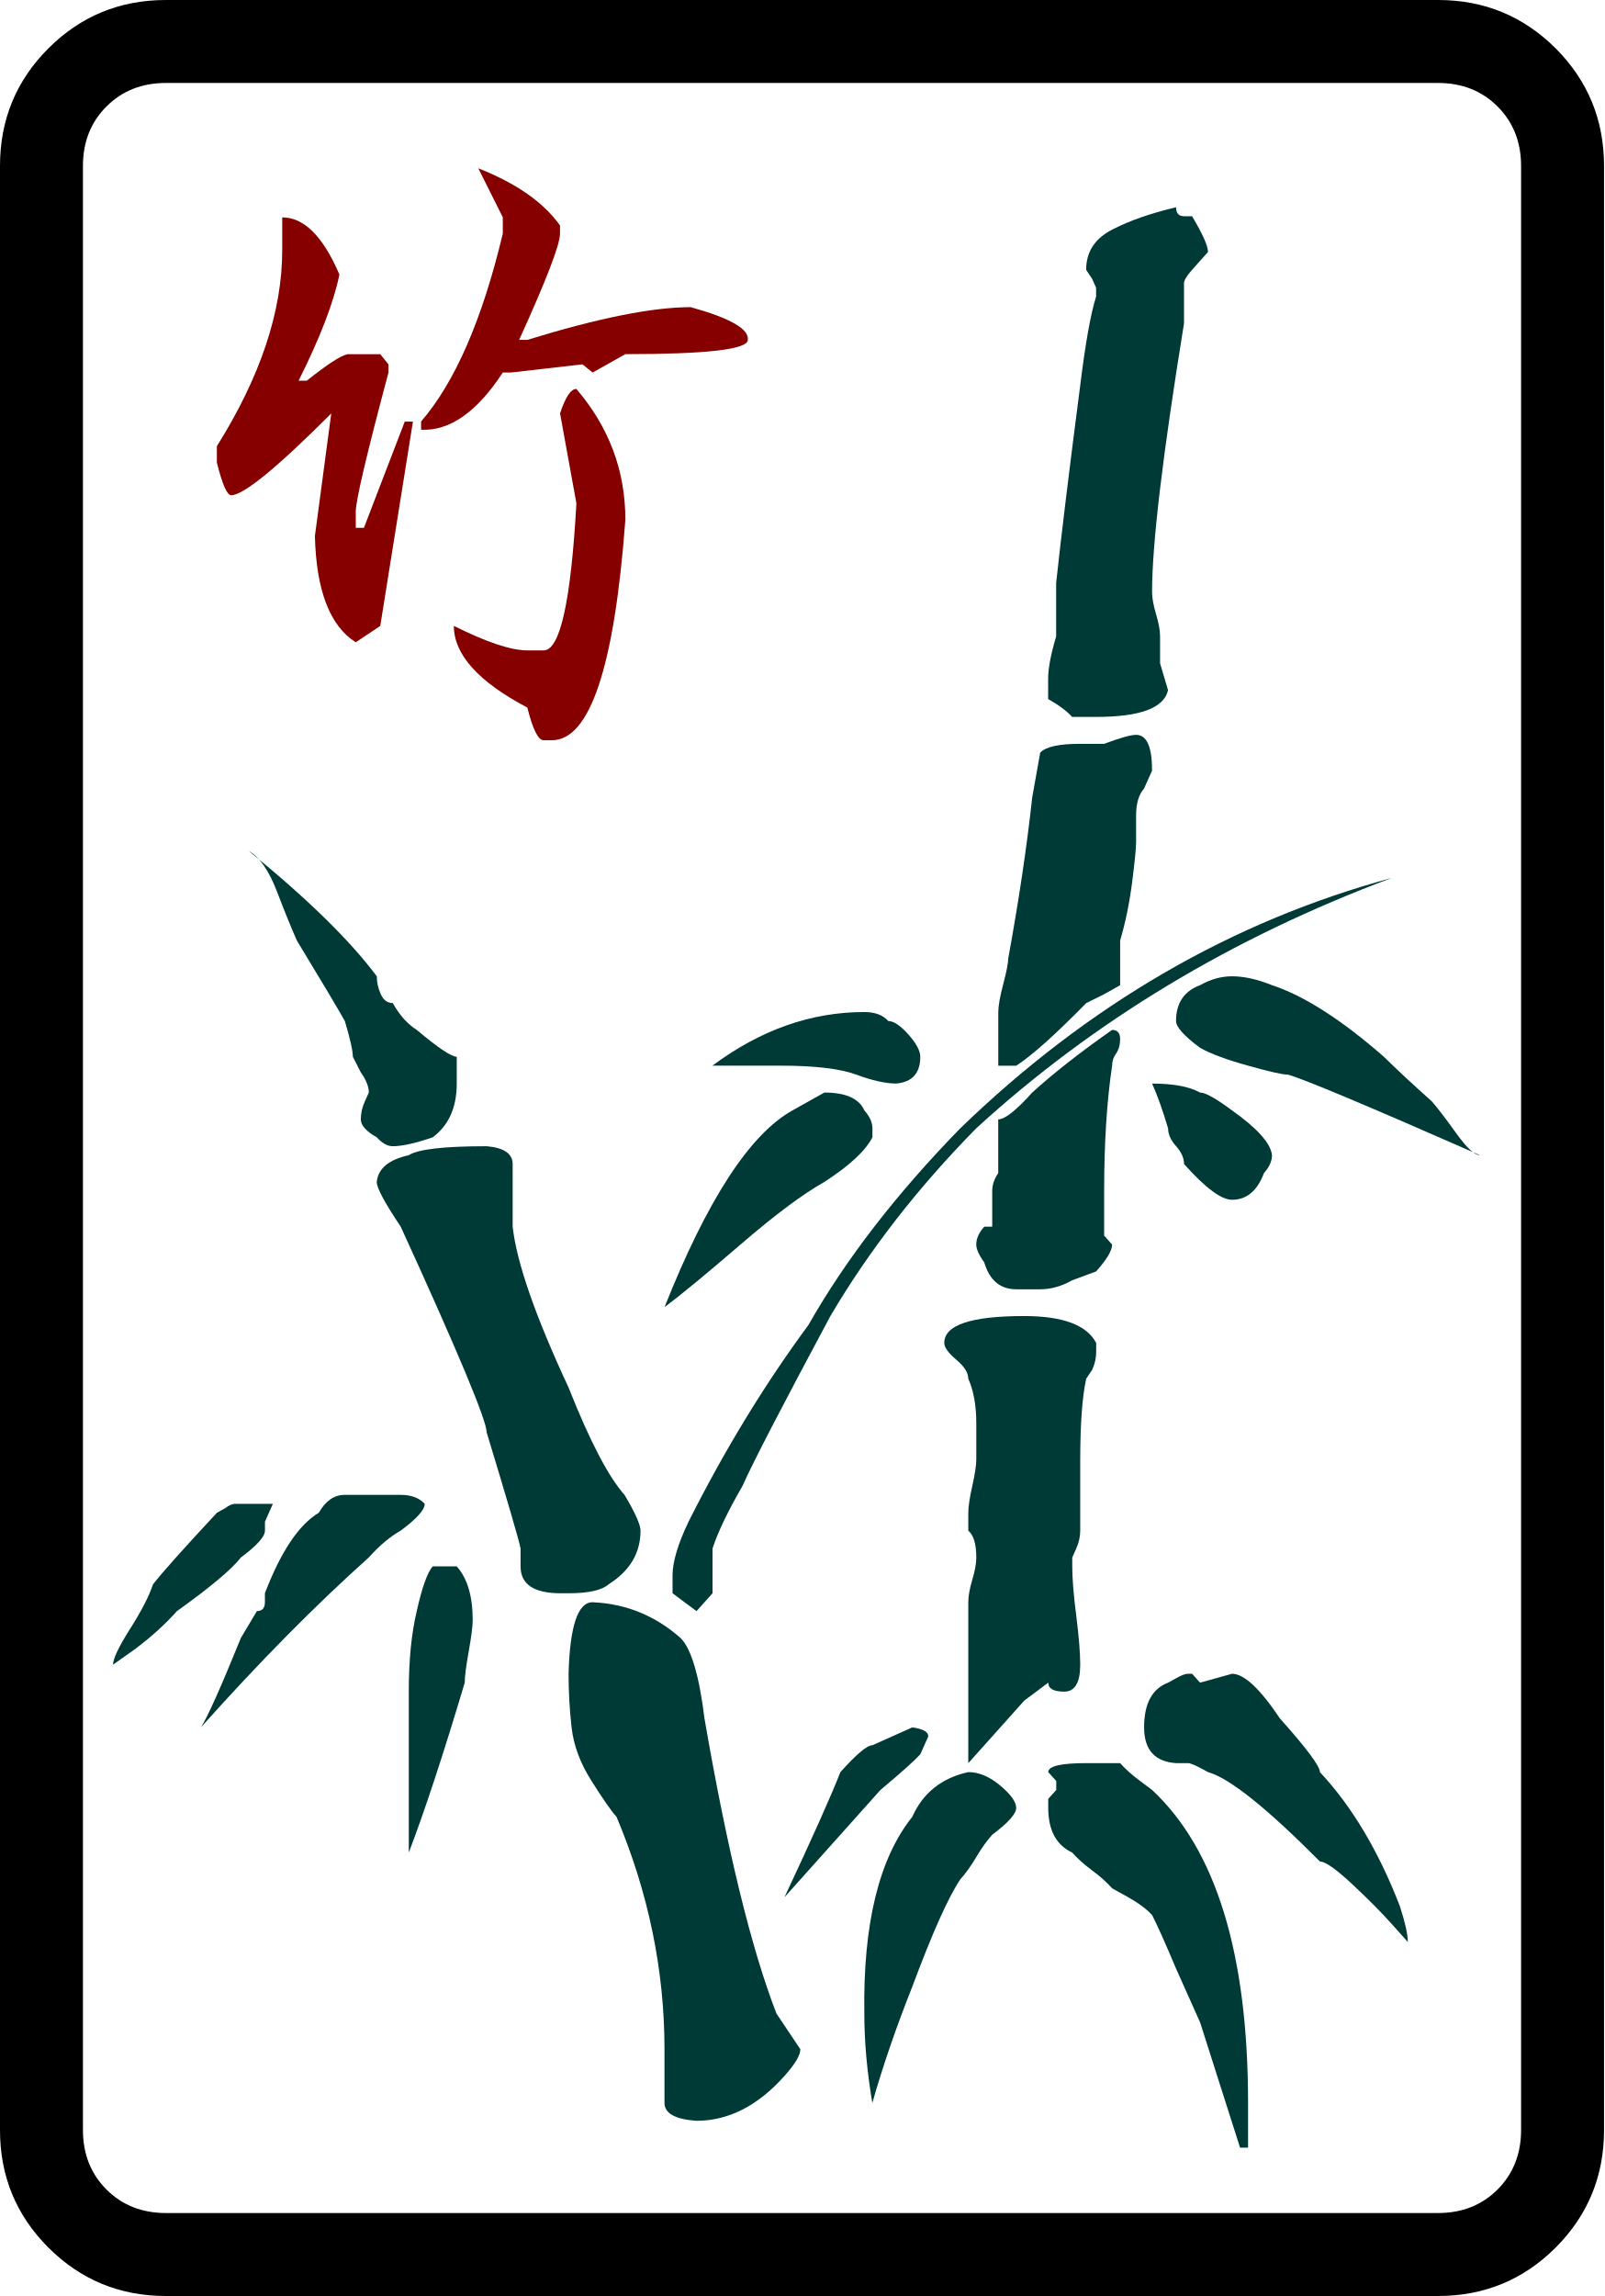
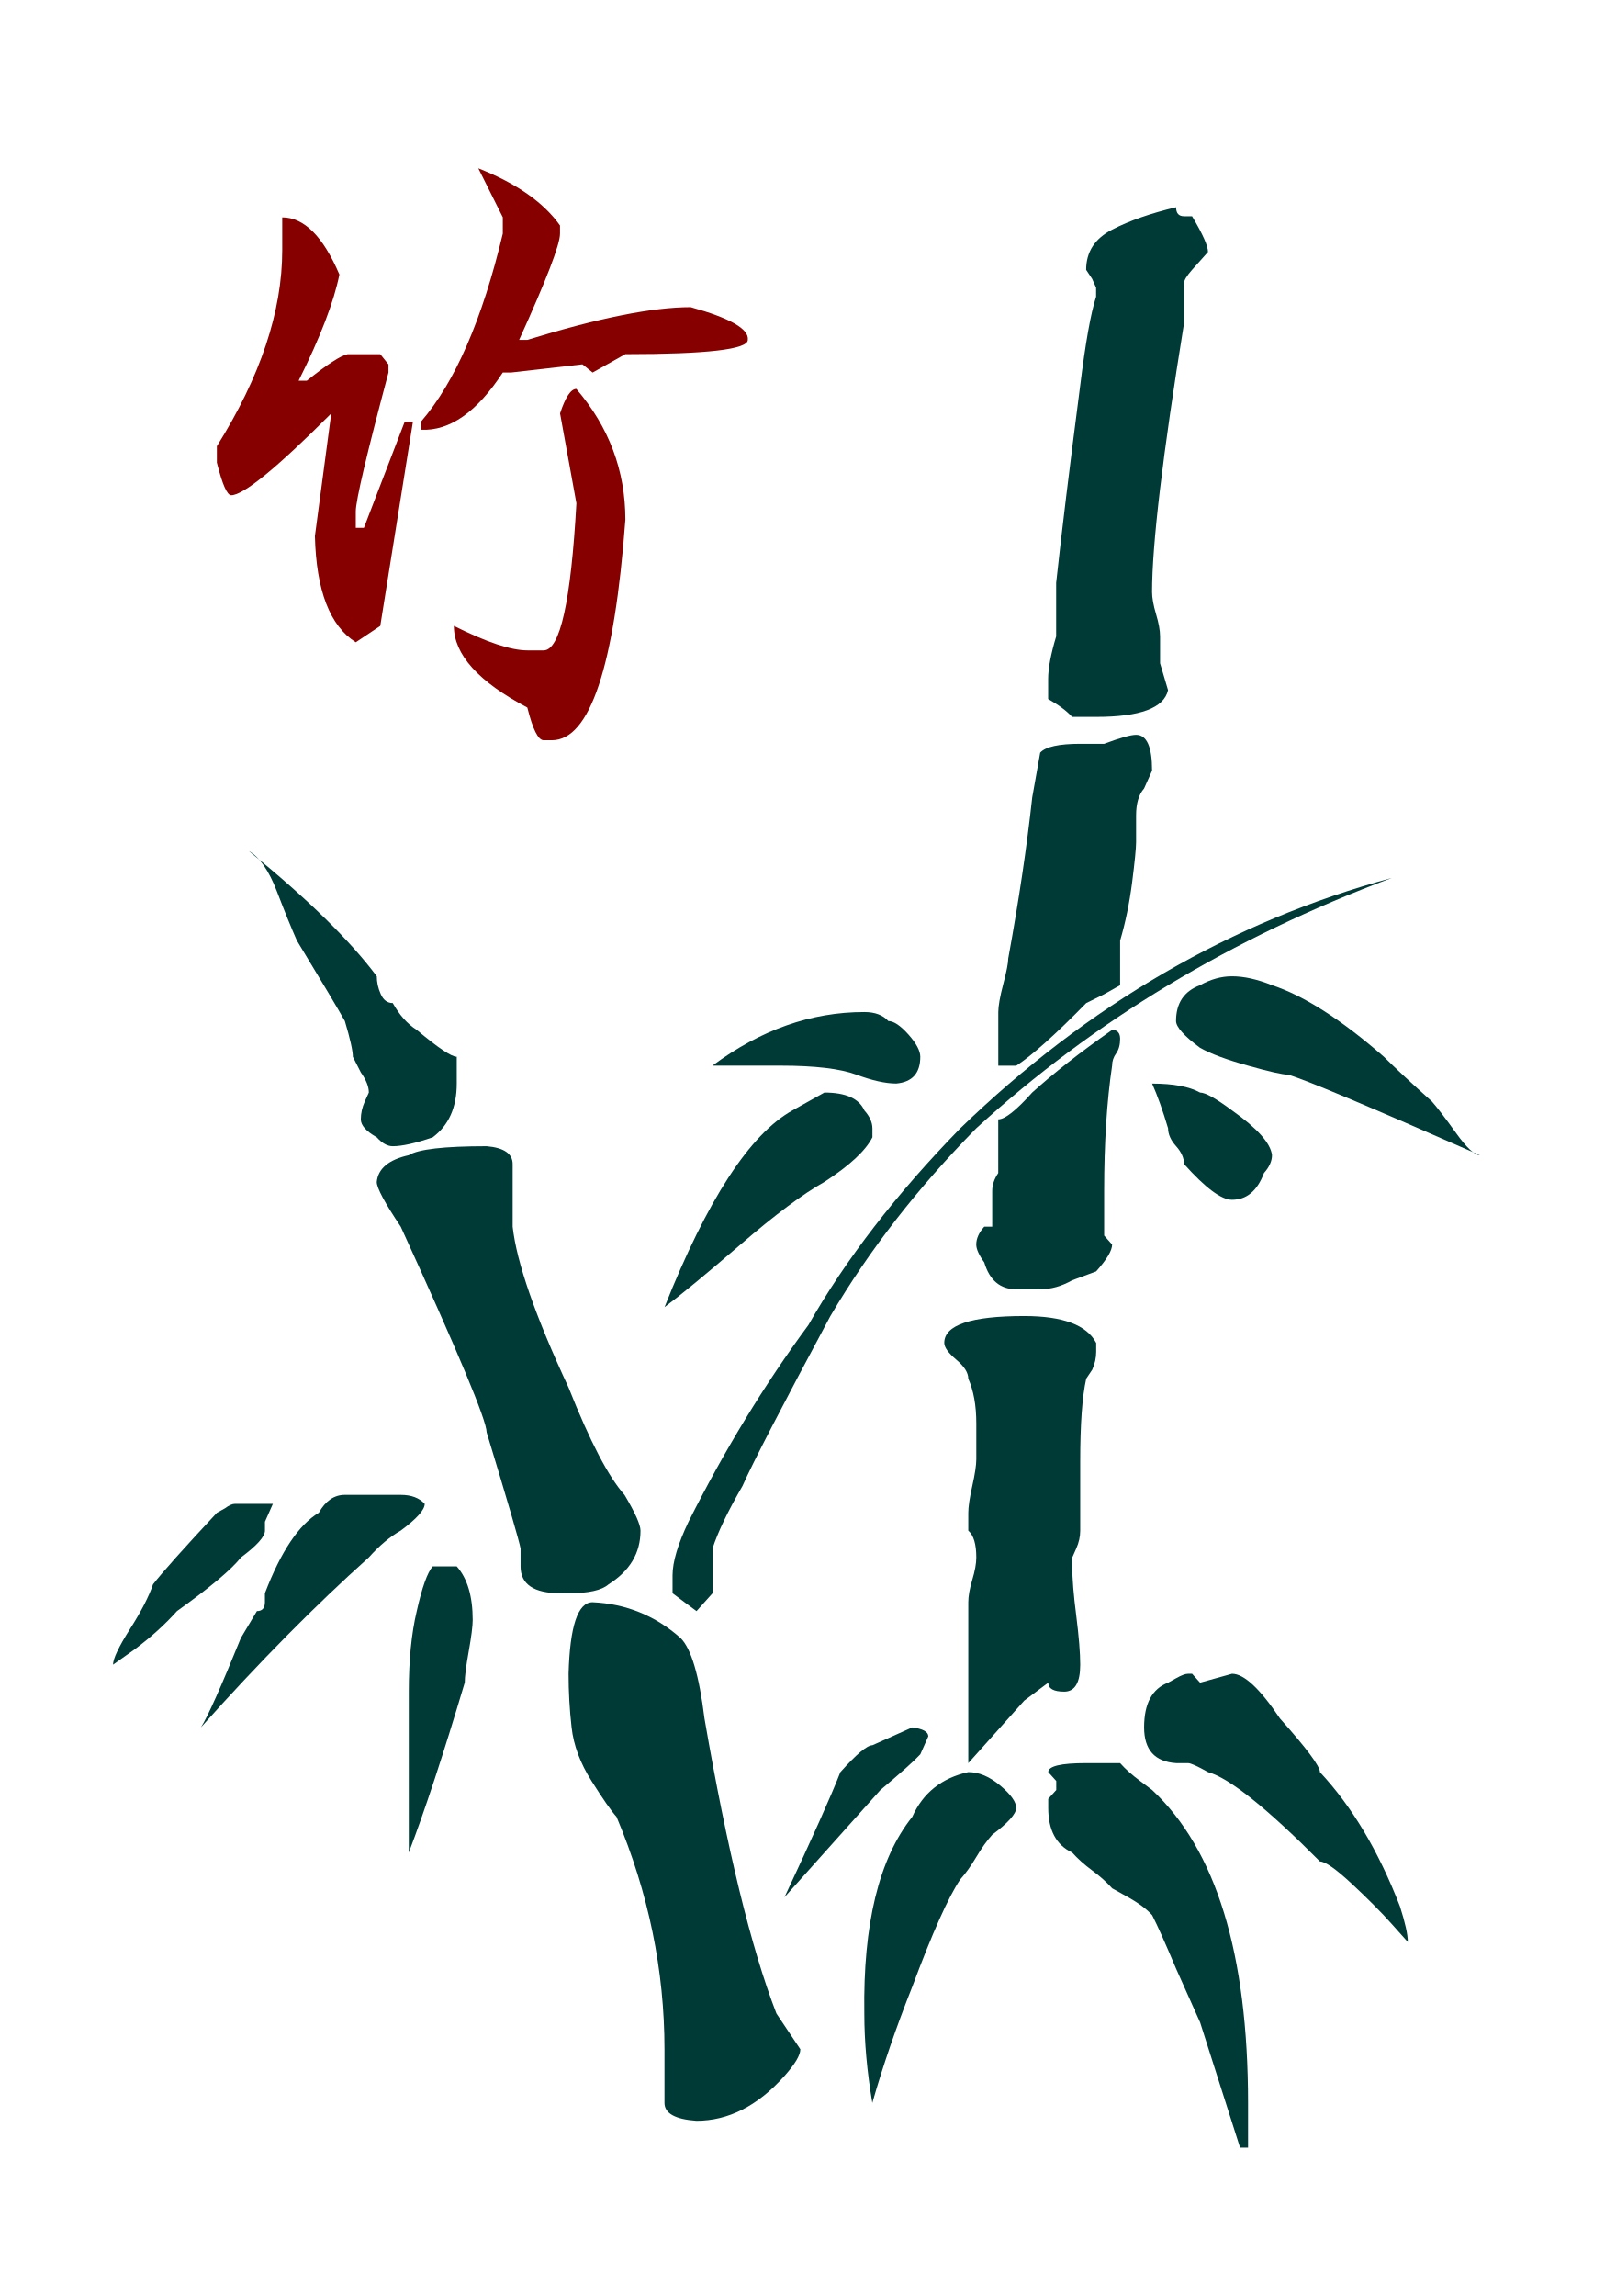
<svg xmlns="http://www.w3.org/2000/svg" version="1.1" id="图层_1" x="0px" y="0px" width="139.764" height="200" viewBox="0 0 139.764 200" enable-background="new 0 0 714 341" xml:space="preserve">
  <defs id="defs619" />
  <g transform="matrix(4.033152,0,0,4.033152,-1541.193,-881.4697)" id="g2247">
-     <path id="path462" d="m 416.783,222.14 v 42.42 c 0,0.995 -0.349,1.842 -1.045,2.539 -0.697,0.696 -1.544,1.046 -2.54,1.046 h -27.483 c -0.996,0 -1.842,-0.35 -2.539,-1.046 -0.697,-0.697 -1.045,-1.544 -1.045,-2.539 v -42.42 c 0,-0.994 0.348,-1.842 1.045,-2.539 0.697,-0.696 1.543,-1.045 2.539,-1.045 h 27.483 c 0.996,0 1.842,0.349 2.54,1.045 0.696,0.697 1.045,1.545 1.045,2.539 z m -3.585,-1.792 h -27.483 c -0.518,0 -0.946,0.17 -1.284,0.508 -0.339,0.339 -0.508,0.767 -0.508,1.284 v 42.42 c 0,0.518 0.169,0.945 0.508,1.285 0.338,0.338 0.766,0.508 1.284,0.508 h 27.483 c 0.518,0 0.946,-0.17 1.285,-0.508 0.338,-0.34 0.508,-0.768 0.508,-1.285 v -42.42 c 0,-0.518 -0.17,-0.945 -0.508,-1.284 -0.339,-0.338 -0.767,-0.508 -1.285,-0.508 z" />
    <path style="fill:#003a37" id="path464" d="m 388.026,251.036 h -0.604 -0.215 c -0.058,0 -0.13,0.032 -0.216,0.096 l -0.173,0.096 c -0.72,0.772 -1.18,1.288 -1.381,1.546 -0.087,0.258 -0.252,0.579 -0.497,0.964 -0.245,0.386 -0.367,0.645 -0.367,0.772 l 0.475,-0.337 c 0.345,-0.258 0.647,-0.531 0.907,-0.821 0.719,-0.514 1.179,-0.9 1.381,-1.158 0.346,-0.258 0.519,-0.45 0.519,-0.58 v -0.192 z" />
    <path style="fill:#003a37" id="path466" d="m 391.306,251.036 c -0.115,-0.127 -0.288,-0.194 -0.518,-0.194 h -0.432 -0.345 -0.258 -0.173 c -0.23,0 -0.417,0.13 -0.561,0.386 -0.432,0.258 -0.82,0.838 -1.165,1.738 v 0.194 c 0,0.128 -0.058,0.192 -0.173,0.192 l -0.346,0.58 c -0.431,1.063 -0.719,1.707 -0.863,1.931 1.267,-1.417 2.475,-2.639 3.626,-3.669 0.23,-0.258 0.46,-0.45 0.69,-0.58 0.346,-0.256 0.518,-0.449 0.518,-0.578 z" />
    <path style="fill:#870000" id="path468" d="m 388.229,223.251 c 0.47,0 0.882,0.411 1.234,1.234 -0.118,0.589 -0.412,1.354 -0.881,2.294 h 0.176 c 0.442,-0.353 0.735,-0.544 0.882,-0.573 h 0.706 l 0.177,0.22 v 0.177 c -0.471,1.765 -0.706,2.764 -0.706,3 v 0.353 h 0.176 l 0.882,-2.294 h 0.177 l -0.706,4.413 -0.529,0.353 c -0.56,-0.353 -0.854,-1.119 -0.883,-2.294 l 0.353,-2.648 c -1.176,1.177 -1.897,1.766 -2.162,1.766 -0.088,0 -0.192,-0.236 -0.309,-0.706 v -0.353 c 0.941,-1.501 1.412,-2.912 1.412,-4.235 v -0.53 -0.177 z" />
    <path style="fill:#003a37" id="path470" d="m 391.998,241.38 c -0.115,0 -0.404,-0.194 -0.864,-0.58 -0.201,-0.127 -0.374,-0.321 -0.518,-0.58 -0.115,0 -0.202,-0.064 -0.259,-0.192 -0.058,-0.128 -0.086,-0.258 -0.086,-0.386 -0.576,-0.772 -1.497,-1.674 -2.762,-2.704 0.23,0.13 0.431,0.42 0.604,0.87 0.173,0.451 0.317,0.805 0.432,1.063 0.546,0.9 0.892,1.48 1.036,1.738 0.115,0.386 0.173,0.644 0.173,0.772 l 0.172,0.337 c 0.115,0.162 0.173,0.307 0.173,0.435 l -0.087,0.192 c -0.058,0.13 -0.086,0.258 -0.086,0.387 0,0.129 0.115,0.258 0.345,0.388 0.115,0.128 0.23,0.192 0.345,0.192 0.202,0 0.489,-0.064 0.863,-0.192 0.346,-0.258 0.519,-0.645 0.519,-1.16 z" />
    <path style="fill:#003a37" id="path472" d="m 395.968,251.615 c 0,-0.128 -0.115,-0.386 -0.345,-0.772 -0.345,-0.386 -0.749,-1.158 -1.208,-2.316 -0.72,-1.546 -1.123,-2.705 -1.209,-3.477 v -0.29 -0.29 -0.192 -0.386 -0.194 c 0,-0.225 -0.188,-0.354 -0.561,-0.386 -0.922,0 -1.482,0.065 -1.684,0.194 -0.432,0.096 -0.663,0.289 -0.691,0.578 0,0.129 0.173,0.452 0.518,0.966 1.237,2.703 1.856,4.185 1.856,4.441 0.46,1.514 0.705,2.351 0.733,2.51 v 0.386 c 0,0.388 0.287,0.58 0.864,0.58 h 0.173 c 0.431,0 0.719,-0.064 0.863,-0.192 0.461,-0.291 0.691,-0.676 0.691,-1.16 z" />
    <path style="fill:#003a37" id="path474" d="m 391.998,252.387 h -0.519 c -0.115,0.13 -0.23,0.452 -0.345,0.966 -0.115,0.482 -0.172,1.062 -0.172,1.738 v 1.545 1.546 0.386 c 0.345,-0.901 0.748,-2.125 1.209,-3.671 0,-0.128 0.028,-0.353 0.086,-0.675 0.057,-0.321 0.086,-0.547 0.086,-0.676 0,-0.513 -0.115,-0.901 -0.345,-1.159 z" />
    <path style="fill:#870000" id="path476" d="m 392.464,222.191 c 0.823,0.325 1.411,0.736 1.765,1.235 v 0.177 c 0,0.236 -0.295,1 -0.883,2.294 h 0.176 c 1.529,-0.471 2.706,-0.707 3.53,-0.707 0.852,0.236 1.264,0.472 1.234,0.707 0,0.205 -0.882,0.308 -2.646,0.308 l -0.706,0.397 -0.221,-0.177 -1.544,0.177 h -0.176 c -0.559,0.854 -1.147,1.265 -1.765,1.236 v -0.178 c 0.735,-0.852 1.323,-2.206 1.765,-4.058 v -0.353 z" />
    <path style="fill:#870000" id="path478" d="m 394.582,226.956 c 0.706,0.825 1.059,1.765 1.059,2.825 -0.236,3.175 -0.765,4.763 -1.588,4.763 h -0.177 c -0.118,0 -0.235,-0.234 -0.353,-0.706 -1.059,-0.558 -1.587,-1.147 -1.587,-1.764 0.706,0.353 1.234,0.529 1.587,0.529 h 0.353 c 0.354,0 0.589,-1.059 0.707,-3.177 l -0.353,-1.941 c 0.116,-0.354 0.234,-0.529 0.352,-0.529 z" />
    <path style="fill:#003a37" id="path480" d="m 398.904,262.043 c -0.547,-1.414 -1.065,-3.539 -1.554,-6.371 -0.115,-0.935 -0.288,-1.513 -0.518,-1.739 -0.547,-0.484 -1.181,-0.74 -1.9,-0.772 -0.317,0 -0.49,0.515 -0.518,1.544 0,0.386 0.021,0.772 0.065,1.159 0.043,0.386 0.186,0.772 0.431,1.158 0.244,0.386 0.424,0.646 0.54,0.774 0.691,1.641 1.036,3.315 1.036,5.021 v 0.772 0.386 c 0,0.225 0.23,0.354 0.69,0.386 0.691,0 1.324,-0.322 1.9,-0.966 0.23,-0.258 0.345,-0.45 0.345,-0.579 z" />
    <path style="fill:#003a37" id="path482" d="m 400.804,242.539 c -0.115,-0.258 -0.403,-0.386 -0.864,-0.386 l -0.69,0.386 c -0.921,0.514 -1.842,1.931 -2.763,4.249 0.346,-0.258 0.892,-0.708 1.641,-1.352 0.748,-0.645 1.352,-1.095 1.813,-1.353 0.546,-0.354 0.892,-0.676 1.037,-0.964 v -0.194 c -0.001,-0.129 -0.06,-0.258 -0.174,-0.386 z" />
    <path style="fill:#003a37" id="path484" d="m 412.2,237.517 c -3.454,0.935 -6.562,2.737 -9.324,5.408 -1.382,1.416 -2.476,2.832 -3.281,4.249 -0.95,1.288 -1.813,2.703 -2.59,4.249 -0.23,0.482 -0.345,0.868 -0.345,1.158 v 0.386 l 0.259,0.194 0.259,0.192 0.346,-0.386 V 252.775 252.581 252 c 0.114,-0.352 0.331,-0.804 0.647,-1.35 0.229,-0.516 0.864,-1.738 1.899,-3.67 0.834,-1.415 1.884,-2.768 3.151,-4.055 2.532,-2.317 5.526,-4.119 8.979,-5.408 z" />
    <path style="fill:#003a37" id="path486" d="m 402.012,241.38 c 0,-0.128 -0.086,-0.29 -0.259,-0.484 -0.172,-0.192 -0.317,-0.288 -0.432,-0.288 -0.115,-0.129 -0.288,-0.194 -0.518,-0.194 -1.151,0 -2.245,0.386 -3.281,1.158 h 1.467 c 0.749,0 1.295,0.066 1.641,0.194 0.345,0.128 0.632,0.192 0.863,0.192 0.346,-0.031 0.519,-0.224 0.519,-0.578 z" />
    <path style="fill:#003a37" id="path488" d="m 402.185,256.058 c 0,-0.098 -0.115,-0.162 -0.345,-0.194 l -0.863,0.386 c -0.115,0 -0.345,0.194 -0.691,0.58 -0.201,0.514 -0.604,1.416 -1.208,2.703 l 2.072,-2.316 c 0.46,-0.386 0.748,-0.645 0.863,-0.772 z" />
    <path style="fill:#003a37" id="path490" d="m 404.084,257.602 c 0,-0.128 -0.116,-0.29 -0.345,-0.482 -0.231,-0.194 -0.461,-0.29 -0.691,-0.29 -0.576,0.128 -0.979,0.45 -1.209,0.966 -0.72,0.9 -1.065,2.317 -1.036,4.247 0,0.612 0.058,1.256 0.173,1.932 0.23,-0.806 0.518,-1.642 0.863,-2.51 0.432,-1.158 0.777,-1.932 1.037,-2.318 0.115,-0.128 0.23,-0.288 0.345,-0.482 0.115,-0.194 0.23,-0.354 0.345,-0.482 0.346,-0.259 0.518,-0.452 0.518,-0.581 z" />
    <path style="fill:#003a37" id="path492" d="m 405.811,247.56 c -0.202,-0.386 -0.72,-0.58 -1.554,-0.58 -1.151,0 -1.727,0.194 -1.727,0.58 0,0.096 0.087,0.217 0.26,0.363 0.172,0.145 0.259,0.281 0.259,0.41 0.115,0.258 0.173,0.58 0.173,0.966 v 0.772 c 0,0.128 -0.029,0.322 -0.087,0.58 -0.058,0.258 -0.086,0.45 -0.086,0.578 v 0.194 0.192 c 0.115,0.098 0.173,0.29 0.173,0.58 0,0.128 -0.029,0.29 -0.087,0.482 -0.058,0.194 -0.086,0.356 -0.086,0.484 v 0.772 0.578 0.194 0.192 0.29 0.484 0.386 0.579 l 0.173,-0.192 1.036,-1.158 0.519,-0.388 c 0,0.13 0.115,0.194 0.345,0.194 0.23,0 0.345,-0.194 0.345,-0.58 0,-0.256 -0.029,-0.61 -0.086,-1.062 -0.058,-0.45 -0.086,-0.804 -0.086,-1.063 v -0.192 l 0.086,-0.194 c 0.057,-0.127 0.086,-0.256 0.086,-0.386 v -1.496 c 0,-0.804 0.043,-1.401 0.13,-1.787 l 0.129,-0.192 c 0.058,-0.128 0.086,-0.258 0.086,-0.388 v -0.192 z" />
    <path style="fill:#003a37" id="path494" d="m 406.156,240.8 c -0.69,0.482 -1.266,0.935 -1.727,1.353 -0.345,0.386 -0.59,0.579 -0.733,0.579 v 1.16 c -0.087,0.127 -0.13,0.258 -0.13,0.386 v 0.386 0.386 h -0.172 c -0.116,0.128 -0.173,0.258 -0.173,0.386 0,0.096 0.057,0.226 0.173,0.386 0.114,0.386 0.345,0.58 0.69,0.58 h 0.518 c 0.23,0 0.46,-0.064 0.691,-0.194 l 0.518,-0.192 c 0.23,-0.258 0.345,-0.45 0.345,-0.58 l -0.172,-0.194 v -0.965 c 0,-1.03 0.057,-1.933 0.172,-2.705 0,-0.096 0.029,-0.184 0.087,-0.264 0.057,-0.081 0.086,-0.186 0.086,-0.314 0,-0.128 -0.058,-0.194 -0.173,-0.194 z" />
    <path style="fill:#003a37" id="path496" d="m 406.674,234.427 c -0.115,0 -0.345,0.065 -0.69,0.194 h -0.518 c -0.46,0 -0.749,0.064 -0.864,0.192 l -0.172,0.966 c -0.116,1.063 -0.288,2.221 -0.518,3.477 0,0.096 -0.036,0.282 -0.108,0.555 -0.072,0.273 -0.107,0.476 -0.107,0.604 v 0.482 0.484 0.192 h 0.388 c 0.345,-0.224 0.849,-0.676 1.511,-1.352 l 0.388,-0.192 0.345,-0.194 v -0.964 c 0.114,-0.386 0.201,-0.804 0.259,-1.256 0.057,-0.45 0.086,-0.74 0.086,-0.868 v -0.58 c 0,-0.256 0.057,-0.45 0.172,-0.58 l 0.173,-0.386 c 10e-4,-0.516 -0.114,-0.774 -0.345,-0.774 z" />
    <path style="fill:#003a37" id="path498" d="m 407.883,223.226 h -0.173 c -0.115,0 -0.172,-0.064 -0.172,-0.194 -0.547,0.13 -1.008,0.29 -1.382,0.484 -0.374,0.192 -0.561,0.482 -0.561,0.868 l 0.129,0.194 0.086,0.192 v 0.194 c -0.115,0.354 -0.23,0.999 -0.345,1.931 -0.23,1.771 -0.403,3.187 -0.518,4.249 v 0.58 0.578 c -0.116,0.386 -0.173,0.693 -0.173,0.917 v 0.243 0.192 c 0.23,0.13 0.403,0.258 0.518,0.386 h 0.518 c 0.95,0 1.468,-0.192 1.554,-0.578 l -0.172,-0.58 v -0.194 -0.386 c 0,-0.128 -0.029,-0.29 -0.087,-0.482 -0.058,-0.194 -0.086,-0.354 -0.086,-0.482 0,-1.03 0.23,-2.962 0.69,-5.795 v -0.337 -0.339 -0.192 c 0,-0.064 0.058,-0.16 0.173,-0.29 l 0.345,-0.386 c 0.002,-0.129 -0.114,-0.387 -0.344,-0.773 z" />
    <path style="fill:#003a37" id="path500" d="m 407.02,257.216 -0.259,-0.194 c -0.172,-0.128 -0.317,-0.256 -0.432,-0.386 h -0.733 c -0.547,0 -0.82,0.065 -0.82,0.194 l 0.173,0.192 v 0.194 l -0.173,0.192 v 0.194 c 0,0.482 0.173,0.804 0.518,0.966 0.114,0.128 0.258,0.258 0.431,0.386 0.173,0.127 0.316,0.257 0.432,0.386 l 0.345,0.192 c 0.23,0.13 0.403,0.258 0.519,0.388 0.115,0.224 0.287,0.61 0.518,1.158 0.23,0.515 0.402,0.901 0.518,1.158 l 0.863,2.705 h 0.173 v -0.966 c -0.001,-3.219 -0.692,-5.471 -2.073,-6.759 z" />
    <path style="fill:#003a37" id="path502" d="m 412.373,259.727 c -0.46,-1.19 -1.036,-2.157 -1.727,-2.896 0,-0.128 -0.288,-0.515 -0.863,-1.158 -0.432,-0.645 -0.777,-0.967 -1.036,-0.967 l -0.346,0.096 -0.345,0.096 -0.172,-0.192 h -0.087 c -0.058,0 -0.144,0.032 -0.258,0.096 l -0.173,0.096 c -0.345,0.13 -0.519,0.452 -0.519,0.966 0,0.484 0.231,0.742 0.691,0.772 h 0.086 0.172 c 0.058,0 0.202,0.065 0.432,0.194 0.46,0.128 1.266,0.772 2.417,1.93 0.114,0 0.345,0.162 0.691,0.484 0.345,0.322 0.632,0.61 0.863,0.869 l 0.345,0.386 c 0.001,-0.16 -0.057,-0.418 -0.171,-0.772 z" />
    <path style="fill:#003a37" id="path504" d="m 408.747,242.539 c -0.346,-0.258 -0.576,-0.386 -0.691,-0.386 -0.23,-0.128 -0.576,-0.194 -1.036,-0.194 0.115,0.258 0.23,0.58 0.345,0.966 0,0.128 0.058,0.258 0.173,0.386 0.115,0.129 0.172,0.258 0.172,0.386 0.46,0.515 0.805,0.772 1.036,0.772 0.316,0 0.546,-0.192 0.691,-0.578 0.115,-0.128 0.173,-0.258 0.173,-0.386 -0.029,-0.258 -0.317,-0.58 -0.863,-0.966 z" />
    <path style="fill:#003a37" id="path506" d="m 414.1,243.505 c -0.115,0 -0.288,-0.162 -0.518,-0.484 -0.23,-0.32 -0.404,-0.547 -0.519,-0.677 -0.431,-0.386 -0.776,-0.706 -1.036,-0.964 -0.921,-0.804 -1.727,-1.32 -2.417,-1.546 -0.317,-0.128 -0.605,-0.192 -0.864,-0.192 -0.231,0 -0.461,0.064 -0.691,0.192 -0.345,0.13 -0.518,0.386 -0.518,0.774 0,0.128 0.172,0.322 0.518,0.578 0.23,0.13 0.575,0.258 1.037,0.386 0.46,0.13 0.748,0.194 0.863,0.194 0.346,0.096 1.727,0.677 4.145,1.739 z" />
  </g>
</svg>
